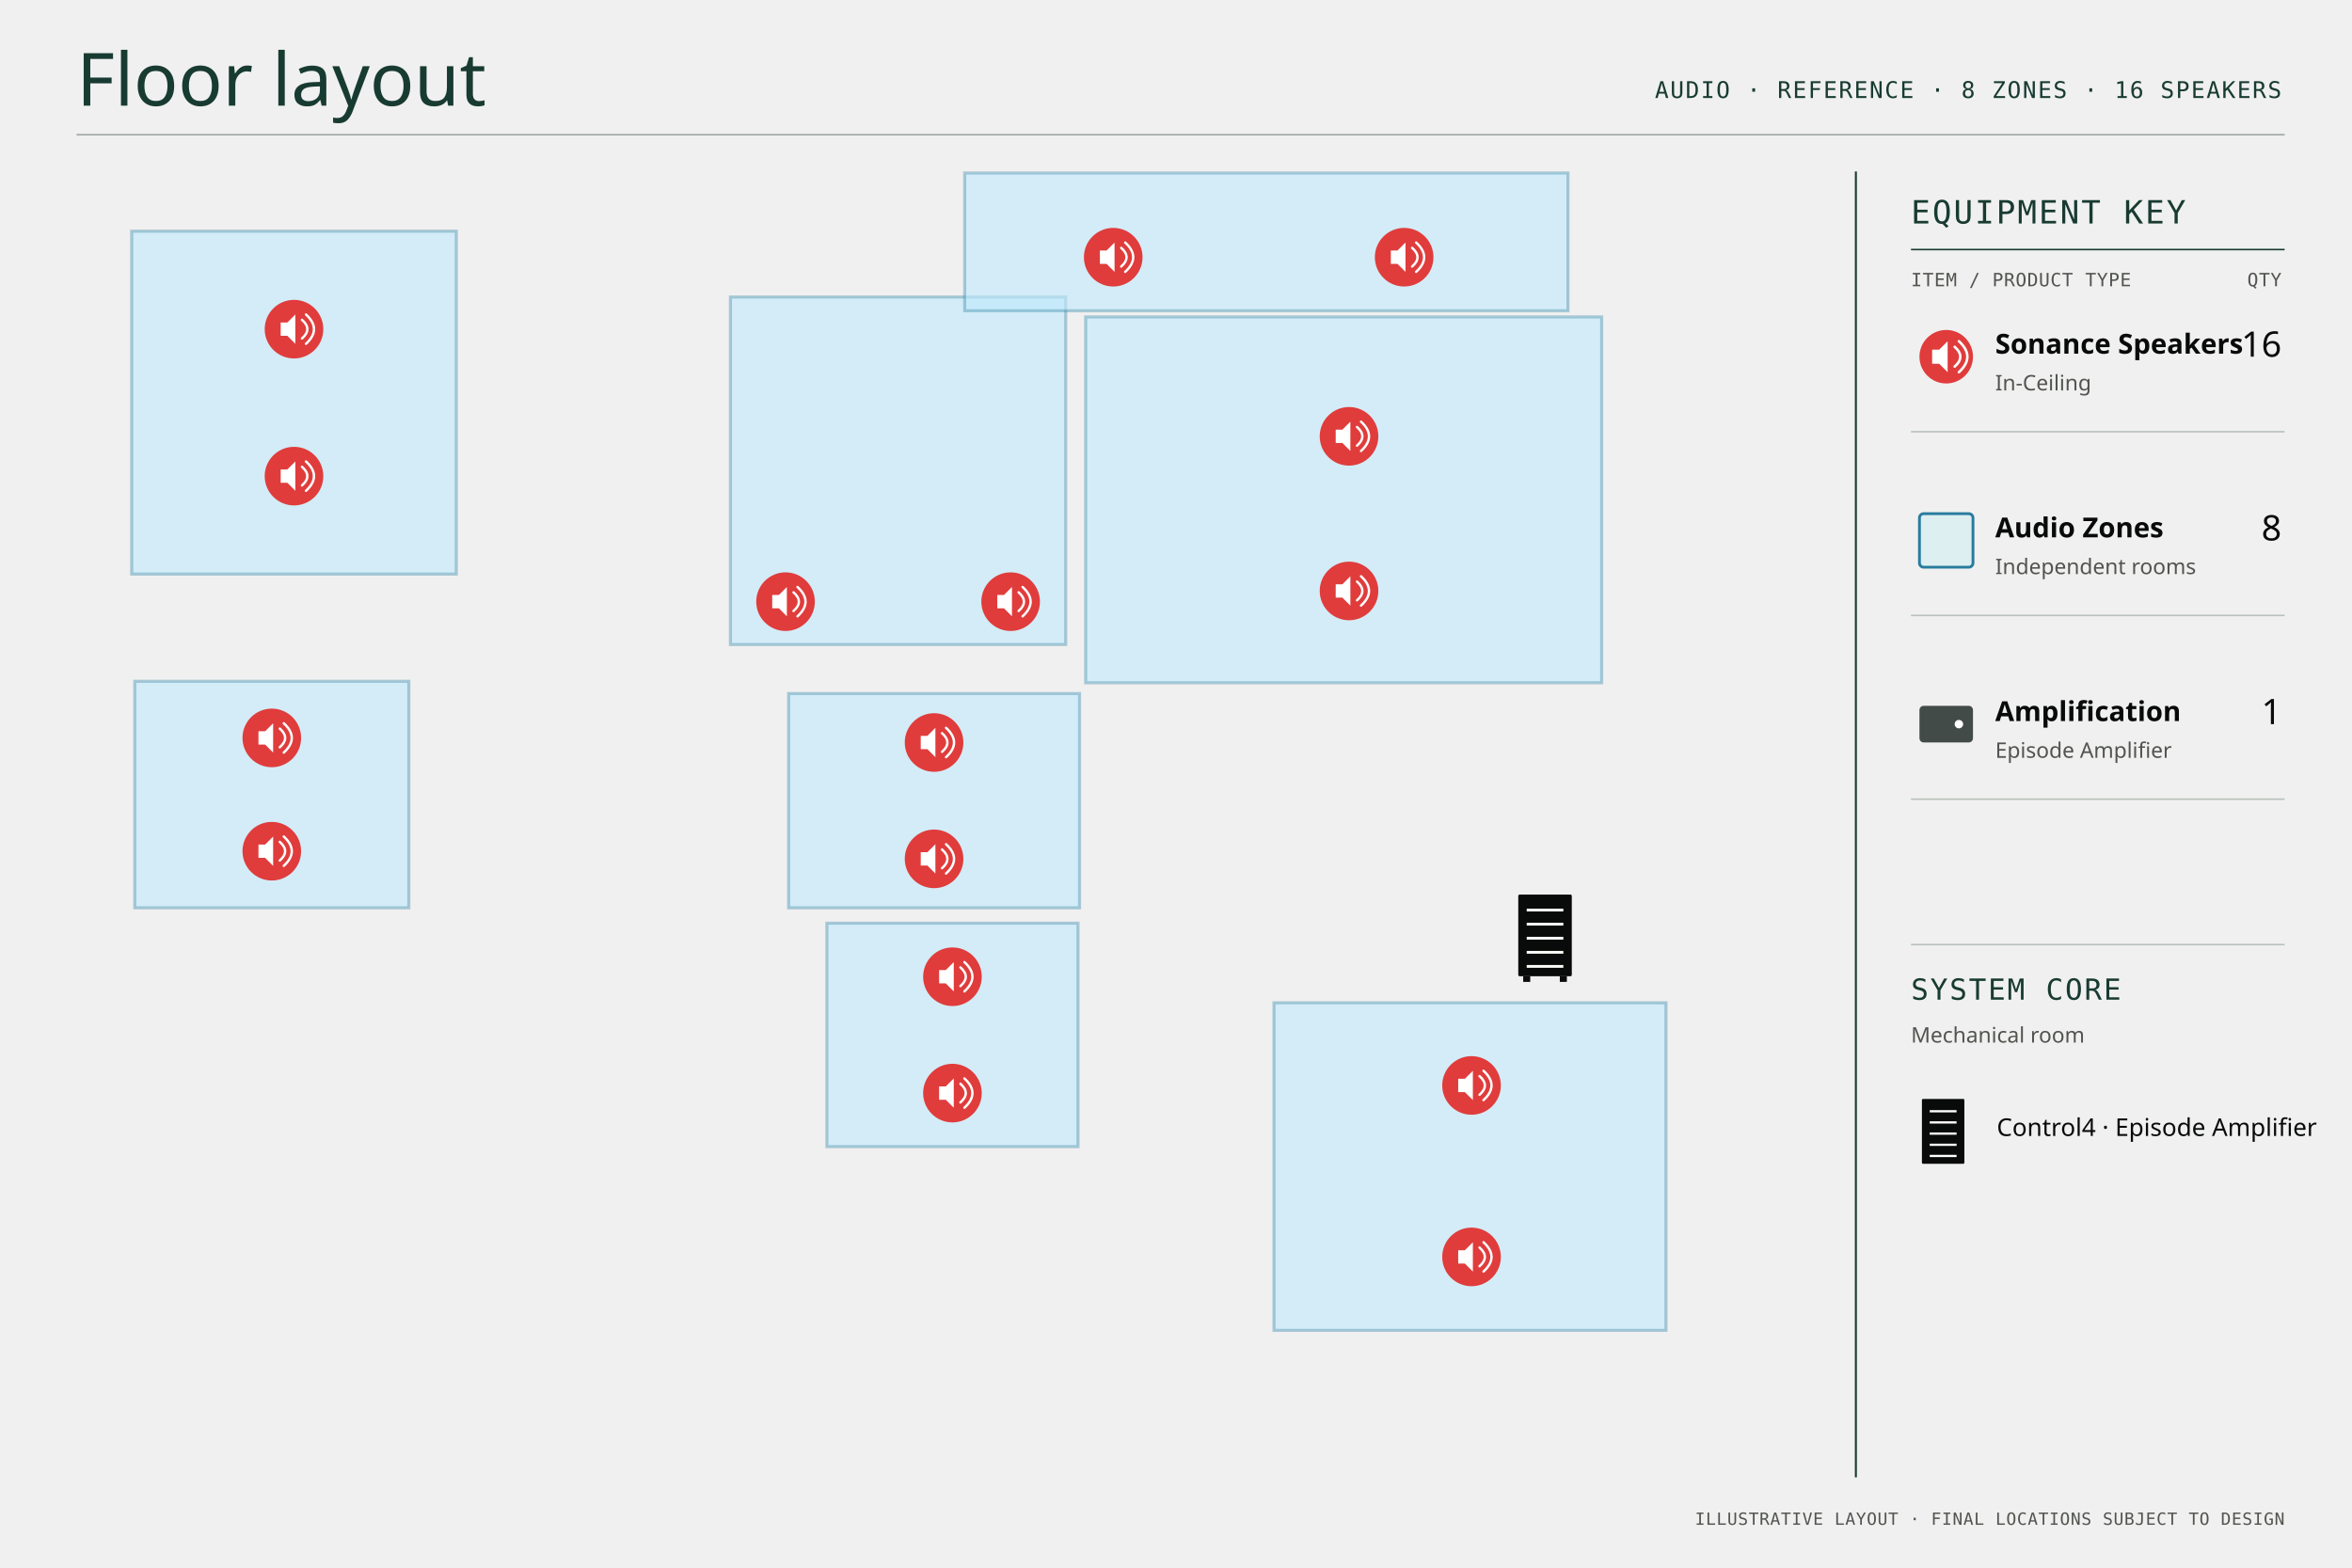
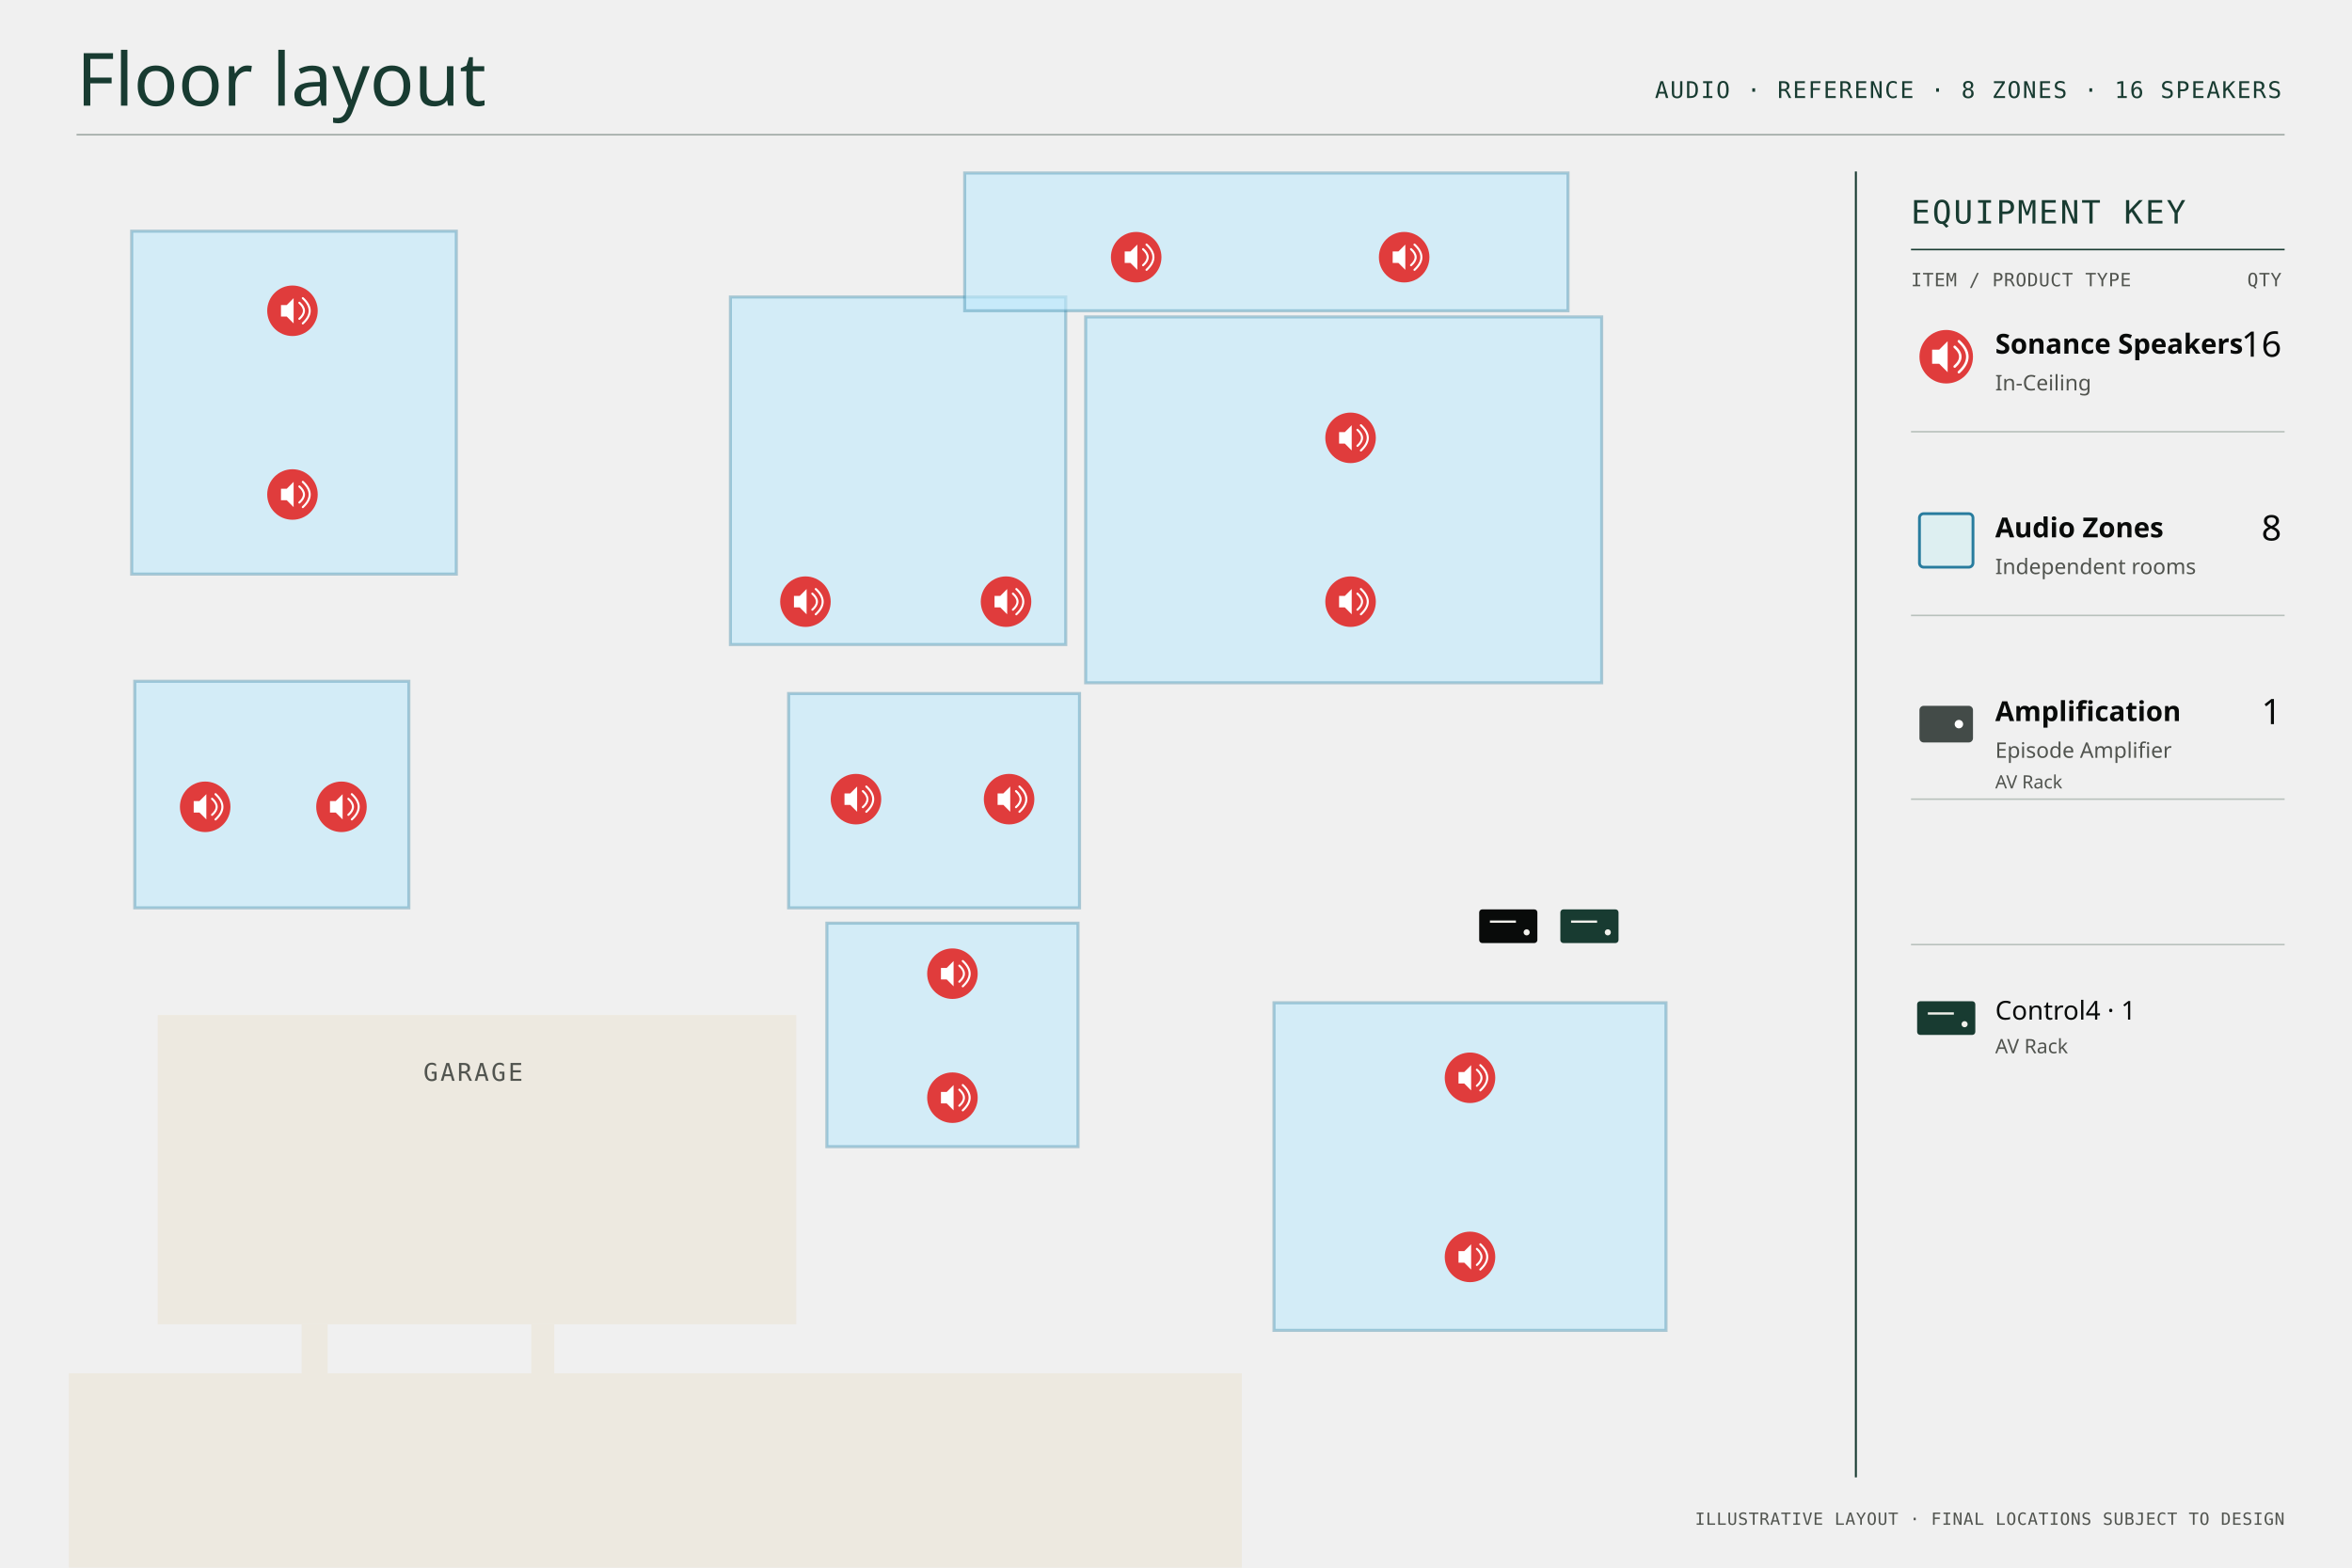
<svg xmlns="http://www.w3.org/2000/svg" viewBox="0 0 1536 1024" width="1536" height="1024" role="img" aria-label="Audio Reference floor layout and equipment key">
  <text x="50" y="69" fill="#183B31" font-family="Schibsted Grotesk,sans-serif" font-size="48">Floor layout</text>
  <text x="1490" y="64" fill="#183B31" font-family="IBM Plex Mono,monospace" font-size="15" letter-spacing=".065em" text-anchor="end">AUDIO · REFERENCE · 8 ZONES · 16 SPEAKERS</text>
  <line x1="50" y1="88" x2="1492" y2="88" stroke="#9DA7A3" stroke-width="1" />
+   <g data-pradera-architectural-cleanup="garage">
+     <rect x="103" y="663" width="417" height="202" fill="#EDE9E0" />
+     <rect x="197" y="865" width="17" height="32" fill="#EDE9E0" />
+     <rect x="347" y="865" width="15" height="32" fill="#EDE9E0" />
+     <rect x="45" y="897" width="766" height="127" fill="#EDE9E0" />
+     <text x="309" y="706" font-family="IBM Plex Mono,monospace" font-size="16" font-weight="500" letter-spacing=".09em" fill="#51544F" text-anchor="middle">GARAGE</text>
+   </g>
  <rect x="709" y="207" width="337" height="239" fill="#BFE9FC" fill-opacity=".60" stroke="#287C9E" stroke-opacity=".35" stroke-width="2" />
-   <g transform="translate(881,285) scale(.87)">
+   <g transform="translate(882,286) scale(.75)">
    <circle r="22" fill="#E03C3C" />
    <path d="M-10 -5h5l6 -6v22l-6 -6h-5z" fill="white" />
    <path d="M6 -7q8 7 0 14M9 -11q12 11 0 22" fill="none" stroke="white" stroke-width="1.8" stroke-linecap="round" />
  </g>
-   <g transform="translate(881,386) scale(.87)">
+   <g transform="translate(882,393) scale(.75)">
    <circle r="22" fill="#E03C3C" />
    <path d="M-10 -5h5l6 -6v22l-6 -6h-5z" fill="white" />
    <path d="M6 -7q8 7 0 14M9 -11q12 11 0 22" fill="none" stroke="white" stroke-width="1.8" stroke-linecap="round" />
  </g>
  <rect x="832" y="655" width="256" height="214" fill="#BFE9FC" fill-opacity=".60" stroke="#287C9E" stroke-opacity=".35" stroke-width="2" />
-   <g transform="translate(961,709) scale(.87)">
+   <g transform="translate(960,704) scale(.75)">
    <circle r="22" fill="#E03C3C" />
    <path d="M-10 -5h5l6 -6v22l-6 -6h-5z" fill="white" />
    <path d="M6 -7q8 7 0 14M9 -11q12 11 0 22" fill="none" stroke="white" stroke-width="1.8" stroke-linecap="round" />
  </g>
-   <g transform="translate(961,821) scale(.87)">
+   <g transform="translate(960,821) scale(.75)">
    <circle r="22" fill="#E03C3C" />
    <path d="M-10 -5h5l6 -6v22l-6 -6h-5z" fill="white" />
    <path d="M6 -7q8 7 0 14M9 -11q12 11 0 22" fill="none" stroke="white" stroke-width="1.8" stroke-linecap="round" />
  </g>
  <rect x="477" y="194" width="219" height="227" fill="#BFE9FC" fill-opacity=".60" stroke="#287C9E" stroke-opacity=".35" stroke-width="2" />
-   <g transform="translate(513,393) scale(.87)">
+   <g transform="translate(526,393) scale(.75)">
    <circle r="22" fill="#E03C3C" />
    <path d="M-10 -5h5l6 -6v22l-6 -6h-5z" fill="white" />
    <path d="M6 -7q8 7 0 14M9 -11q12 11 0 22" fill="none" stroke="white" stroke-width="1.8" stroke-linecap="round" />
  </g>
-   <g transform="translate(660,393) scale(.87)">
+   <g transform="translate(657,393) scale(.75)">
    <circle r="22" fill="#E03C3C" />
    <path d="M-10 -5h5l6 -6v22l-6 -6h-5z" fill="white" />
    <path d="M6 -7q8 7 0 14M9 -11q12 11 0 22" fill="none" stroke="white" stroke-width="1.8" stroke-linecap="round" />
  </g>
  <rect x="630" y="113" width="394" height="90" fill="#BFE9FC" fill-opacity=".60" stroke="#287C9E" stroke-opacity=".35" stroke-width="2" />
-   <g transform="translate(727,168) scale(.87)">
+   <g transform="translate(742,168) scale(.75)">
    <circle r="22" fill="#E03C3C" />
    <path d="M-10 -5h5l6 -6v22l-6 -6h-5z" fill="white" />
    <path d="M6 -7q8 7 0 14M9 -11q12 11 0 22" fill="none" stroke="white" stroke-width="1.8" stroke-linecap="round" />
  </g>
-   <g transform="translate(917,168) scale(.87)">
+   <g transform="translate(917,168) scale(.75)">
    <circle r="22" fill="#E03C3C" />
    <path d="M-10 -5h5l6 -6v22l-6 -6h-5z" fill="white" />
    <path d="M6 -7q8 7 0 14M9 -11q12 11 0 22" fill="none" stroke="white" stroke-width="1.8" stroke-linecap="round" />
  </g>
  <rect x="86" y="151" width="212" height="224" fill="#BFE9FC" fill-opacity=".60" stroke="#287C9E" stroke-opacity=".35" stroke-width="2" />
-   <g transform="translate(192,215) scale(.87)">
+   <g transform="translate(191,203) scale(.75)">
    <circle r="22" fill="#E03C3C" />
    <path d="M-10 -5h5l6 -6v22l-6 -6h-5z" fill="white" />
    <path d="M6 -7q8 7 0 14M9 -11q12 11 0 22" fill="none" stroke="white" stroke-width="1.8" stroke-linecap="round" />
  </g>
-   <g transform="translate(192,311) scale(.87)">
+   <g transform="translate(191,323) scale(.75)">
    <circle r="22" fill="#E03C3C" />
    <path d="M-10 -5h5l6 -6v22l-6 -6h-5z" fill="white" />
    <path d="M6 -7q8 7 0 14M9 -11q12 11 0 22" fill="none" stroke="white" stroke-width="1.8" stroke-linecap="round" />
  </g>
  <rect x="540" y="603" width="164" height="146" fill="#BFE9FC" fill-opacity=".60" stroke="#287C9E" stroke-opacity=".35" stroke-width="2" />
-   <g transform="translate(622,638) scale(.87)">
+   <g transform="translate(622,636) scale(.75)">
    <circle r="22" fill="#E03C3C" />
    <path d="M-10 -5h5l6 -6v22l-6 -6h-5z" fill="white" />
    <path d="M6 -7q8 7 0 14M9 -11q12 11 0 22" fill="none" stroke="white" stroke-width="1.8" stroke-linecap="round" />
  </g>
-   <g transform="translate(622,714) scale(.87)">
+   <g transform="translate(622,717) scale(.75)">
    <circle r="22" fill="#E03C3C" />
    <path d="M-10 -5h5l6 -6v22l-6 -6h-5z" fill="white" />
    <path d="M6 -7q8 7 0 14M9 -11q12 11 0 22" fill="none" stroke="white" stroke-width="1.8" stroke-linecap="round" />
  </g>
  <rect x="515" y="453" width="190" height="140" fill="#BFE9FC" fill-opacity=".60" stroke="#287C9E" stroke-opacity=".35" stroke-width="2" />
-   <g transform="translate(610,485) scale(.87)">
+   <g transform="translate(559,522) scale(.75)">
    <circle r="22" fill="#E03C3C" />
    <path d="M-10 -5h5l6 -6v22l-6 -6h-5z" fill="white" />
    <path d="M6 -7q8 7 0 14M9 -11q12 11 0 22" fill="none" stroke="white" stroke-width="1.8" stroke-linecap="round" />
  </g>
-   <g transform="translate(610,561) scale(.87)">
+   <g transform="translate(659,522) scale(.75)">
    <circle r="22" fill="#E03C3C" />
    <path d="M-10 -5h5l6 -6v22l-6 -6h-5z" fill="white" />
    <path d="M6 -7q8 7 0 14M9 -11q12 11 0 22" fill="none" stroke="white" stroke-width="1.8" stroke-linecap="round" />
  </g>
  <rect x="88" y="445" width="179" height="148" fill="#BFE9FC" fill-opacity=".60" stroke="#287C9E" stroke-opacity=".35" stroke-width="2" />
-   <g transform="translate(177.5,482) scale(.87)">
+   <g transform="translate(134,527) scale(.75)">
    <circle r="22" fill="#E03C3C" />
    <path d="M-10 -5h5l6 -6v22l-6 -6h-5z" fill="white" />
    <path d="M6 -7q8 7 0 14M9 -11q12 11 0 22" fill="none" stroke="white" stroke-width="1.8" stroke-linecap="round" />
  </g>
-   <g transform="translate(177.5,556) scale(.87)">
+   <g transform="translate(223,527) scale(.75)">
    <circle r="22" fill="#E03C3C" />
    <path d="M-10 -5h5l6 -6v22l-6 -6h-5z" fill="white" />
    <path d="M6 -7q8 7 0 14M9 -11q12 11 0 22" fill="none" stroke="white" stroke-width="1.8" stroke-linecap="round" />
  </g>
-   <g transform="translate(1009,611) scale(0.92)">
-     <rect x="-19" y="-29" width="38" height="58" rx="1" fill="#090B0A" />
-     <path d="M-13 -18h26M-13 -8h26M-13 2h26M-13 12h26M-13 22h26" stroke="#FAFBF7" stroke-width="2" />
-     <path d="M-13 29v4m26 -4v4" stroke="#090B0A" stroke-width="5" />
+   <g transform="translate(985,605)" aria-label="amplifier in mechanical room">
+     <rect x="-19" y="-11" width="38" height="22" rx="2" fill="#090B0A" />
+     <path d="M-12 -3H5" stroke="#F1F0EB" stroke-width="1.5" />
+     <circle cx="12" cy="4" r="2" fill="#F1F0EB" />
+   </g>
+   <g transform="translate(1038,605)" aria-label="controller in mechanical room">
+     <rect x="-19" y="-11" width="38" height="22" rx="2" fill="#183B31" />
+     <path d="M-12 -3H5" stroke="#F1F0EB" stroke-width="1.5" />
+     <circle cx="12" cy="4" r="2" fill="#F1F0EB" />
  </g>
  <line x1="1212" y1="112" x2="1212" y2="965" stroke="#183B31" stroke-width="1.3" />
  <text x="1248" y="146" fill="#183B31" font-family="IBM Plex Mono,monospace" font-size="21" letter-spacing=".06em">EQUIPMENT KEY</text>
  <line x1="1248" y1="163" x2="1492" y2="163" stroke="#183B31" stroke-width="1" />
  <text x="1248" y="187" fill="#51544F" font-family="IBM Plex Mono,monospace" font-size="12" letter-spacing=".03em">ITEM / PRODUCT TYPE</text>
  <text x="1490" y="187" fill="#51544F" font-family="IBM Plex Mono,monospace" font-size="12" letter-spacing=".03em" text-anchor="end">QTY</text>
  <g transform="translate(1271,233) scale(0.92)">
    <circle r="19" fill="#E03C3C" />
    <path d="M-10 -5h5l6 -6v22l-6 -6h-5z" fill="white" />
    <path d="M6 -7q8 7 0 14M9 -11q12 11 0 22" fill="none" stroke="white" stroke-width="1.8" stroke-linecap="round" />
  </g>
  <text x="1303" y="231" fill="#090B0A" font-family="Instrument Sans,sans-serif" font-size="18" font-weight="600">Sonance Speakers</text>
  <text x="1303" y="255" fill="#51544F" font-family="Instrument Sans,sans-serif" font-size="14">In-Ceiling</text>
  <text x="1490" y="233" fill="#090B0A" font-family="Instrument Sans,sans-serif" font-size="23" text-anchor="end">16</text>
  <line x1="1248" y1="282" x2="1492" y2="282" stroke="#B8C1BC" stroke-width="1" />
  <g transform="translate(1271,353) scale(0.92)">
    <rect x="-19" y="-19" width="38" height="38" rx="3" fill="#DDEFF1" stroke="#287C9E" stroke-width="2" />
  </g>
  <text x="1303" y="351" fill="#090B0A" font-family="Instrument Sans,sans-serif" font-size="18" font-weight="600">Audio Zones</text>
  <text x="1303" y="375" fill="#51544F" font-family="Instrument Sans,sans-serif" font-size="14">Independent rooms</text>
  <text x="1490" y="353" fill="#090B0A" font-family="Instrument Sans,sans-serif" font-size="23" text-anchor="end">8</text>
  <line x1="1248" y1="402" x2="1492" y2="402" stroke="#B8C1BC" stroke-width="1" />
  <g transform="translate(1271,473) scale(0.92)">
    <rect x="-19" y="-13" width="38" height="26" rx="3" fill="#434B48" />
    <circle cx="9" cy="0" r="3" fill="white" />
  </g>
  <text x="1303" y="471" fill="#090B0A" font-family="Instrument Sans,sans-serif" font-size="18" font-weight="600">Amplification</text>
  <text x="1303" y="495" fill="#51544F" font-family="Instrument Sans,sans-serif" font-size="14">Episode Amplifier</text>
+   <text x="1303" y="515" fill="#51544F" font-family="Instrument Sans,sans-serif" font-size="12">AV Rack</text>
  <text x="1490" y="473" fill="#090B0A" font-family="Instrument Sans,sans-serif" font-size="23" text-anchor="end">1</text>
  <line x1="1248" y1="522" x2="1492" y2="522" stroke="#B8C1BC" stroke-width="1" />
-   <line x1="1248" y1="617" x2="1492" y2="617" stroke="#B8C1BC" stroke-width="1" />
-   <text x="1248" y="653" fill="#183B31" font-family="IBM Plex Mono,monospace" font-size="19" letter-spacing=".06em">SYSTEM CORE</text>
-   <text x="1248" y="681" fill="#51544F" font-family="Instrument Sans,sans-serif" font-size="14">Mechanical room</text>
-   <g transform="translate(1269,739) scale(.73)">
-     <rect x="-19" y="-29" width="38" height="58" rx="1" fill="#090B0A" />
-     <line x1="-12" y1="-18" x2="12" y2="-18" stroke="white" stroke-width="2" />
-     <line x1="-12" y1="-8" x2="12" y2="-8" stroke="white" stroke-width="2" />
-     <line x1="-12" y1="2" x2="12" y2="2" stroke="white" stroke-width="2" />
-     <line x1="-12" y1="12" x2="12" y2="12" stroke="white" stroke-width="2" />
-     <line x1="-12" y1="22" x2="12" y2="22" stroke="white" stroke-width="2" />
+   <line x1="1248" y1="617" x2="1492" y2="617" stroke="#B8C1BC" />
+   <g transform="translate(1271,665)" aria-label="controller in mechanical room">
+     <rect x="-19" y="-11" width="38" height="22" rx="2" fill="#183B31" />
+     <path d="M-12 -3H5" stroke="#F1F0EB" stroke-width="1.5" />
+     <circle cx="12" cy="4" r="2" fill="#F1F0EB" />
  </g>
-   <text x="1304" y="742" fill="#090B0A" font-family="Instrument Sans,sans-serif" font-size="16">Control4 · Episode Amplifier</text>
+   <text x="1303" y="666" fill="#090B0A" font-family="Instrument Sans,sans-serif" font-size="17">Control4 · 1</text>
+   <text x="1303" y="688" fill="#51544F" font-family="Instrument Sans,sans-serif" font-size="13">AV Rack</text>
  <text x="1492" y="996" fill="#51544F" font-family="IBM Plex Mono,monospace" font-size="11" letter-spacing=".035em" text-anchor="end">ILLUSTRATIVE LAYOUT · FINAL LOCATIONS SUBJECT TO DESIGN</text>
</svg>
